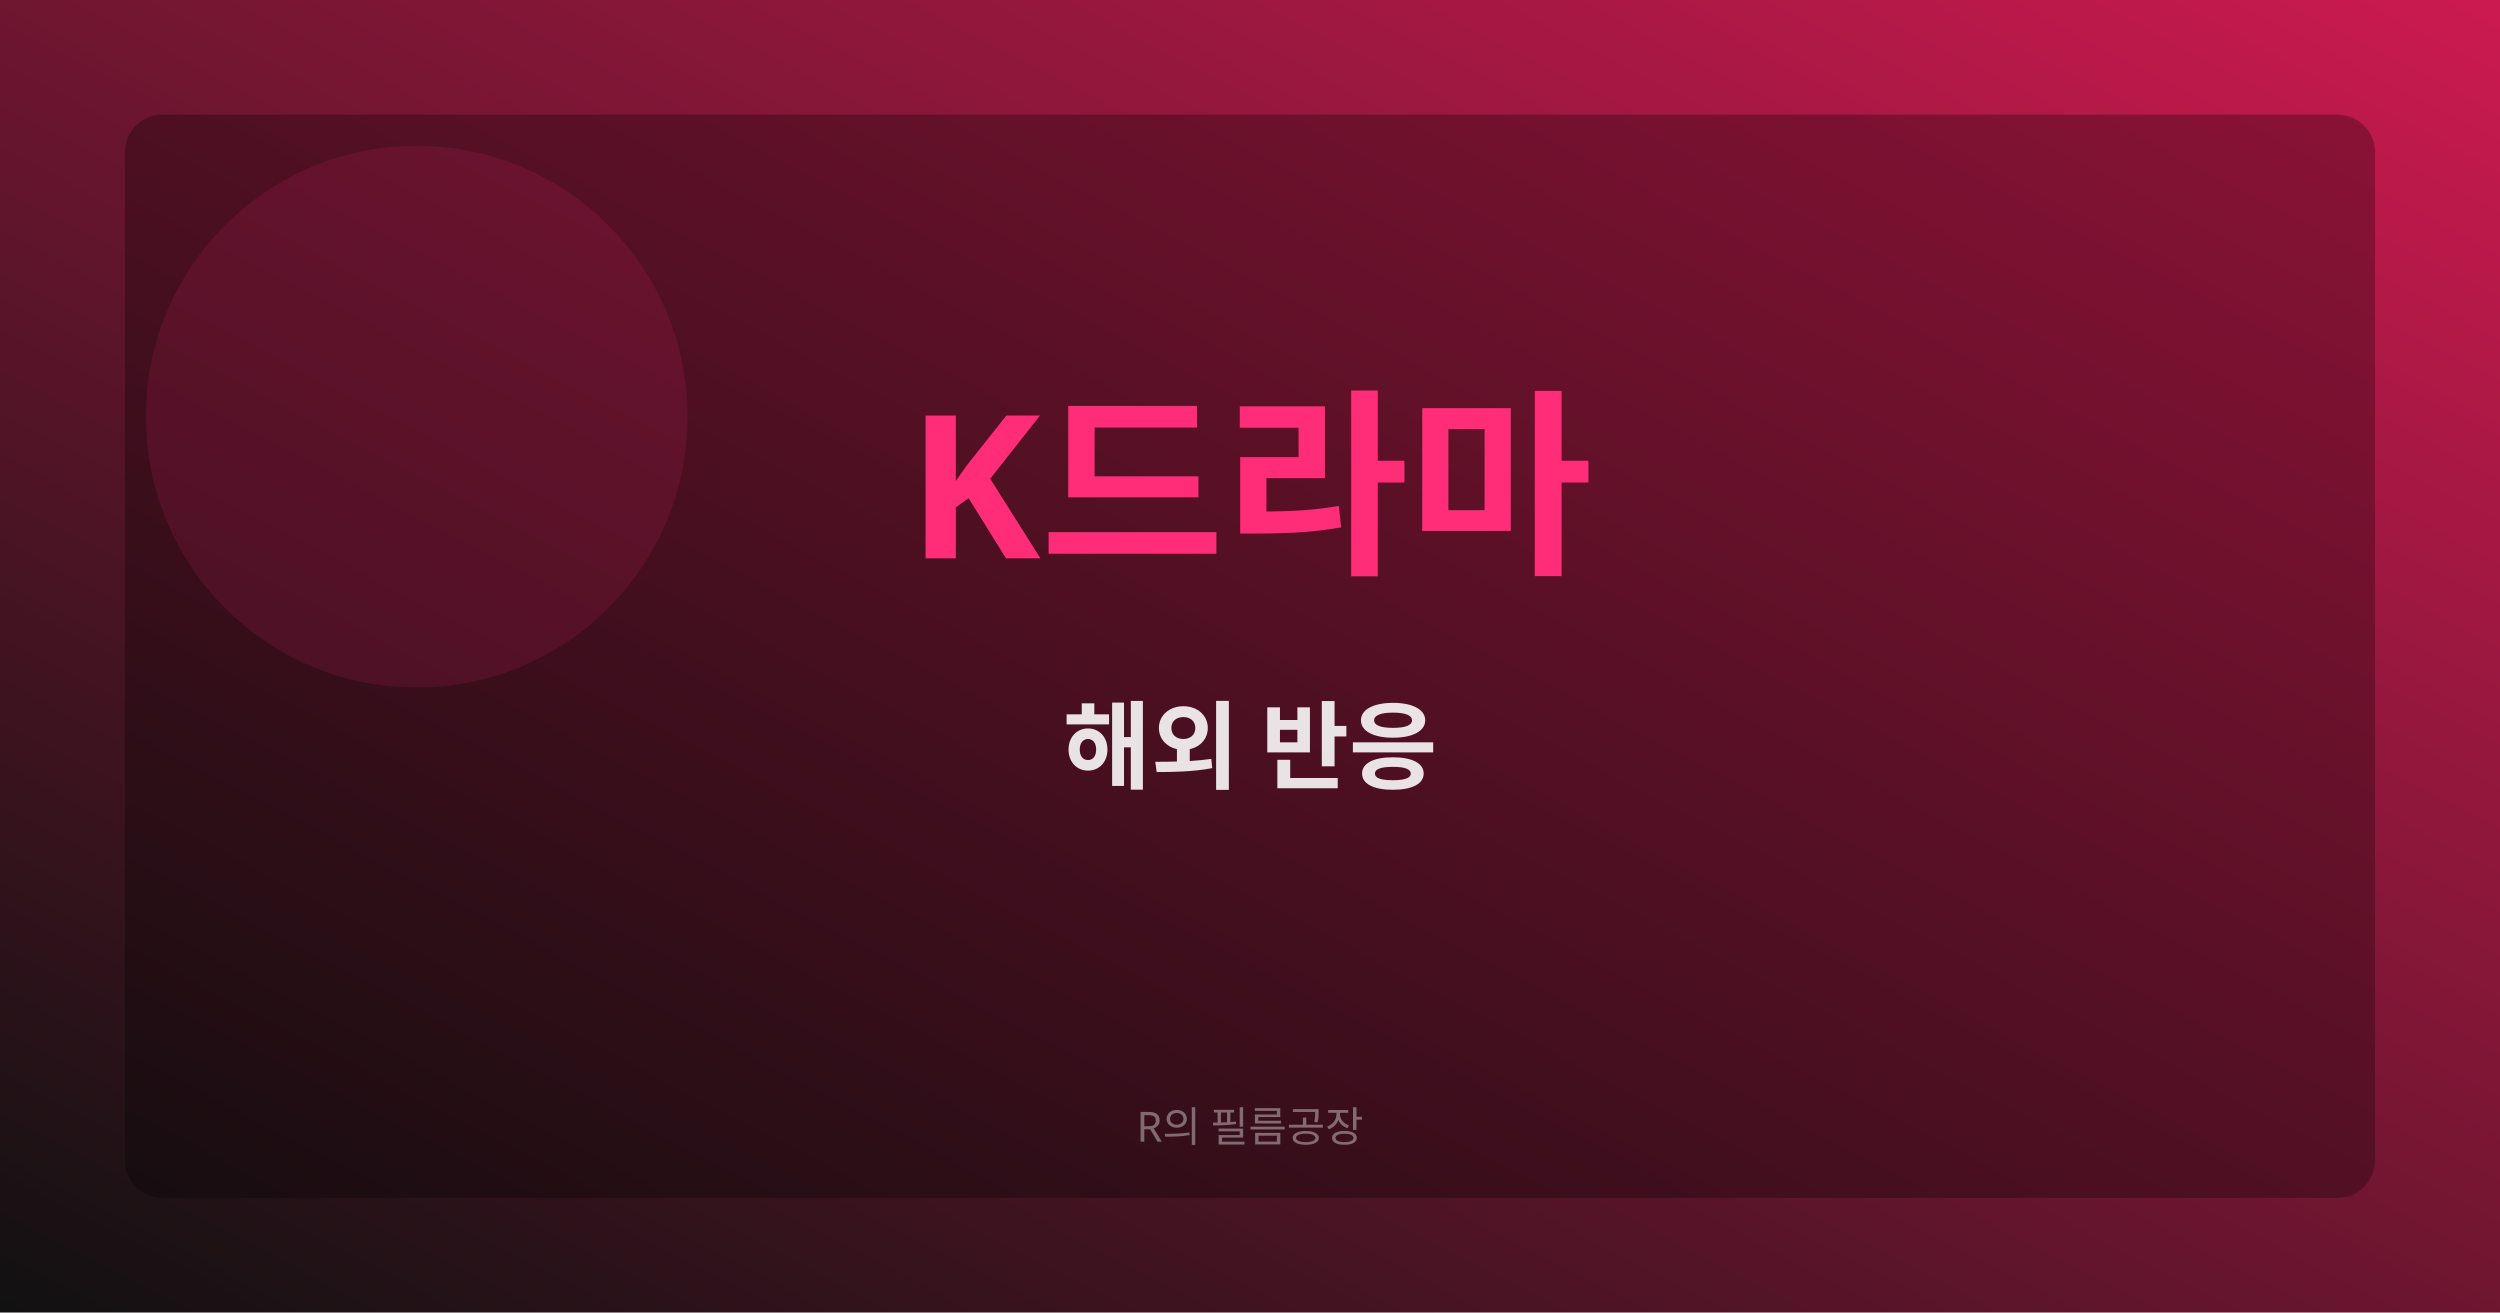
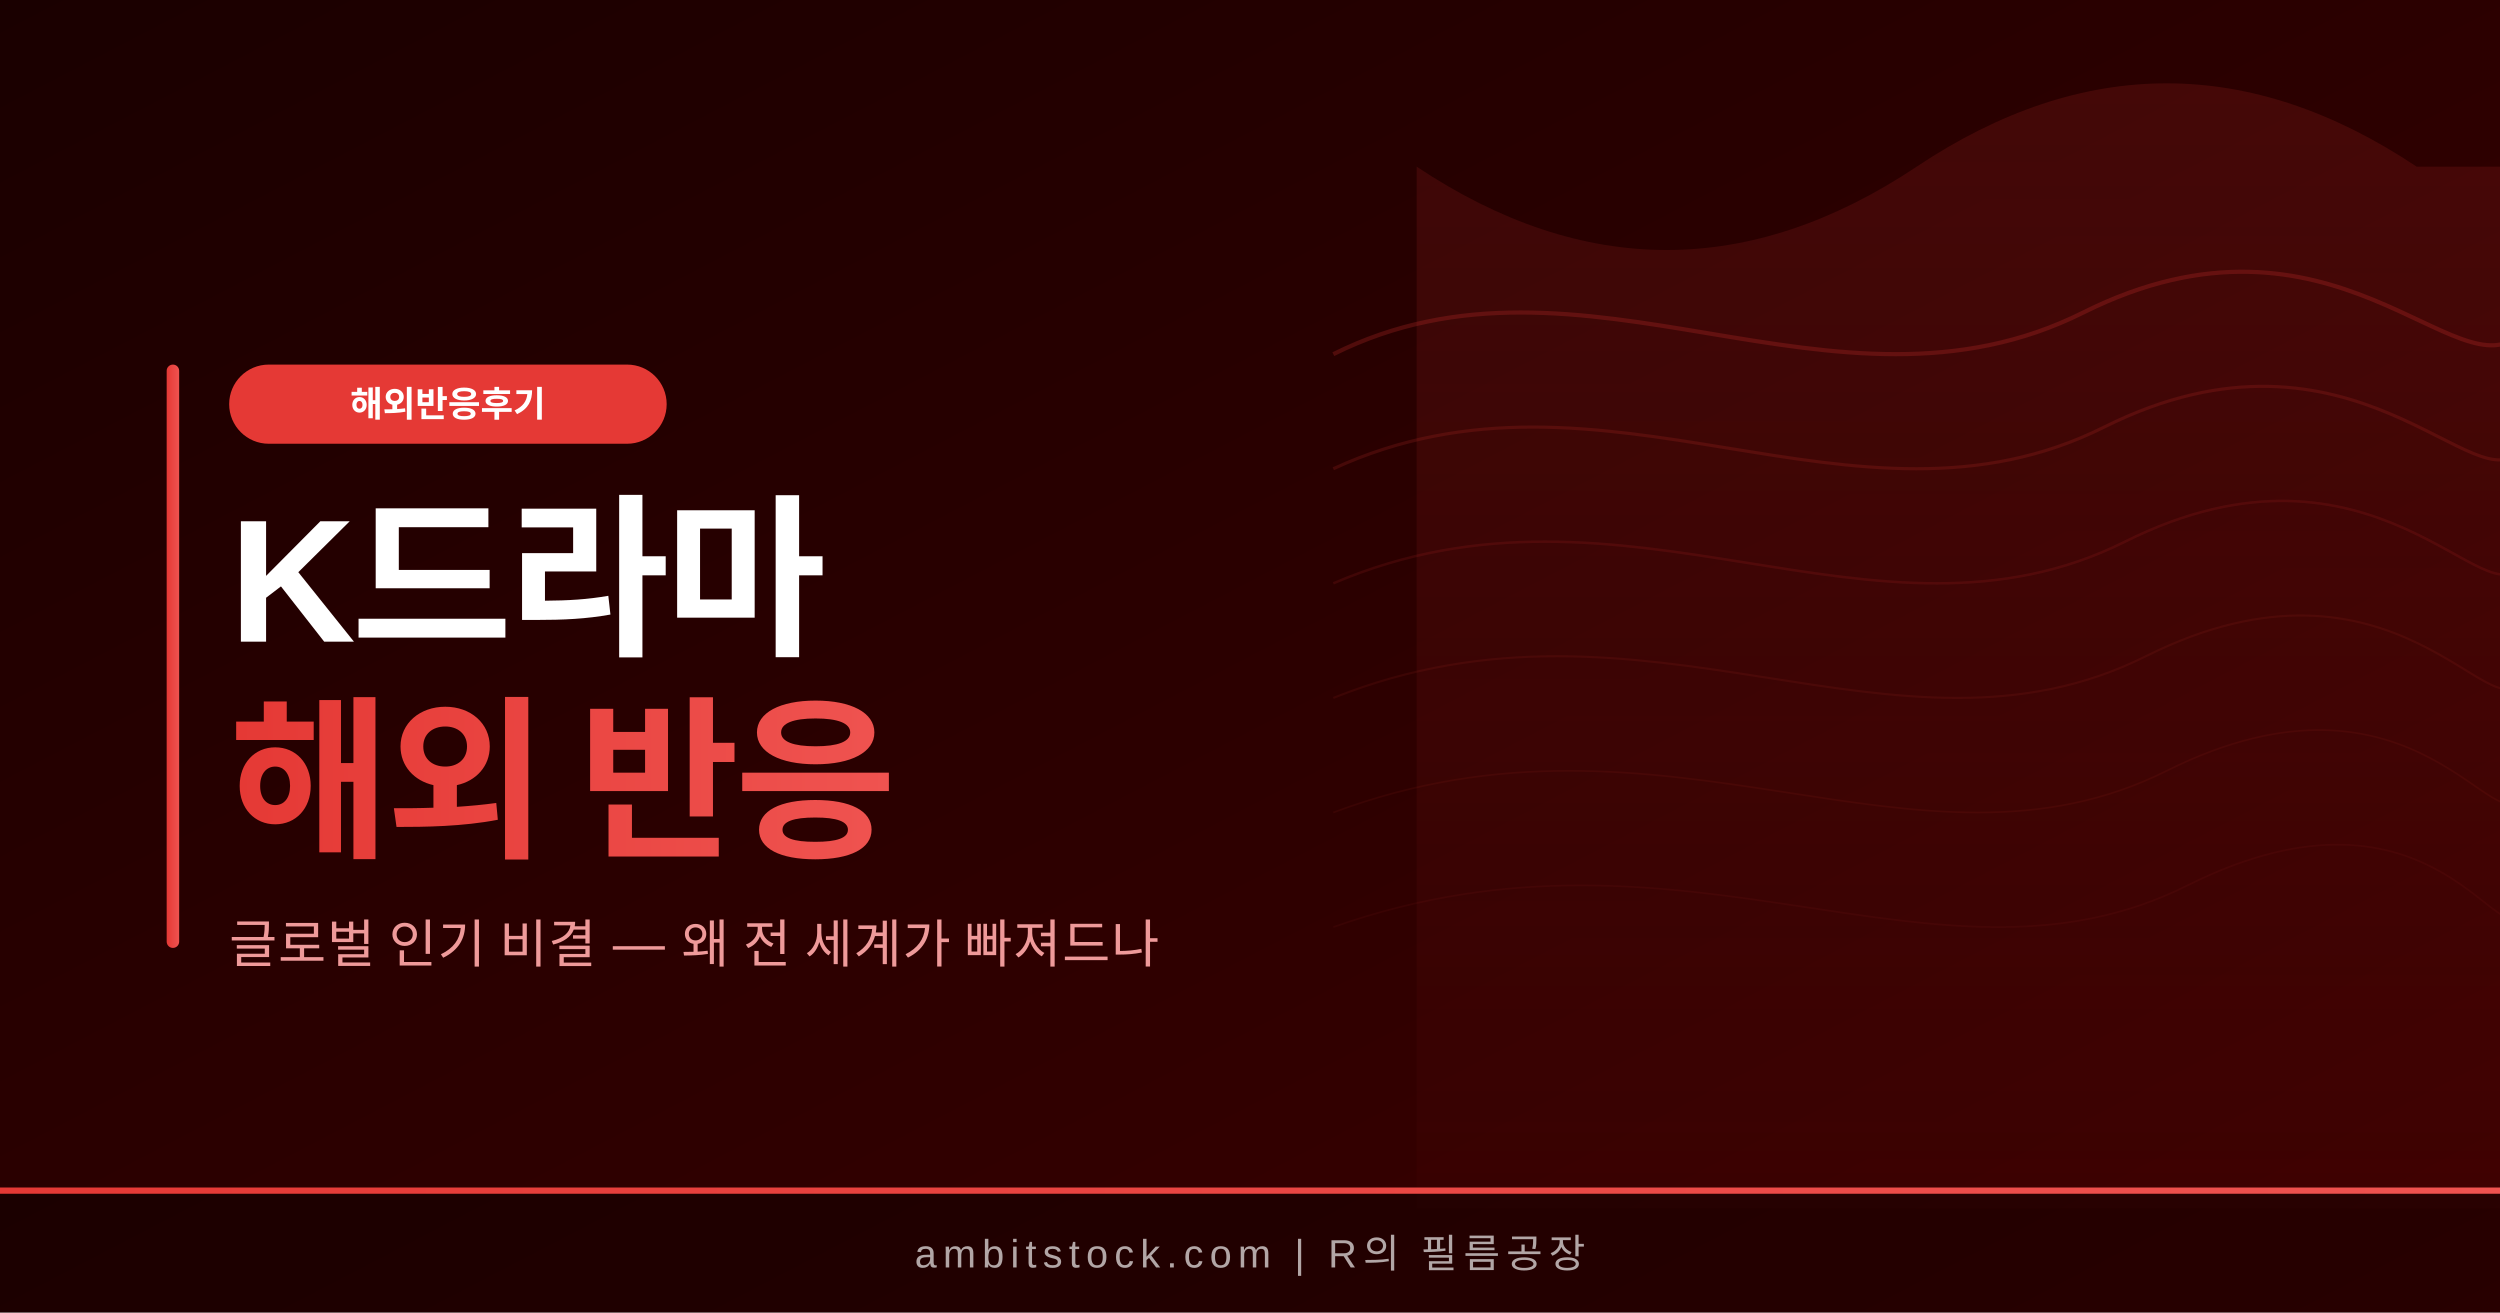
- <svg xmlns="http://www.w3.org/2000/svg" width="1200" height="630">
+ <svg xmlns="http://www.w3.org/2000/svg" viewBox="0 0 1200 630" width="1200" height="630">
  <defs>
-     <linearGradient id="bg" x1="0%" y1="100%" x2="100%" y2="0%">
-       <stop offset="0%" style="stop-color:#111111" />
-       <stop offset="100%" style="stop-color:#cc1a50" />
+     <linearGradient id="bg48" x1="0%" y1="0%" x2="100%" y2="100%">
+       <stop offset="0%" stop-color="#1a0000" />
+       <stop offset="100%" stop-color="#3d0000" />
+     </linearGradient>
+     <linearGradient id="accent48" x1="0%" y1="0%" x2="100%" y2="0%">
+       <stop offset="0%" stop-color="#e53935" />
+       <stop offset="100%" stop-color="#ef5350" />
+     </linearGradient>
+     <linearGradient id="wavefill48" x1="0%" y1="0%" x2="0%" y2="100%">
+       <stop offset="0%" stop-color="#e53935" stop-opacity="0.14" />
+       <stop offset="100%" stop-color="#e53935" stop-opacity="0.02" />
    </linearGradient>
  </defs>
-   <rect width="1200" height="630" fill="url(#bg)" />
-   <rect x="60" y="55" width="1080" height="520" rx="18" fill="rgba(0,0,0,0.28)" />
-   <circle cx="200" cy="200" r="130" fill="rgba(255,45,120,0.12)" />
-   <text x="600" y="268" text-anchor="middle" font-size="96" font-weight="900" fill="#ff2d78" font-family="Pretendard, sans-serif">K드라마</text>
-   <text x="600" y="375" text-anchor="middle" font-size="46" font-weight="700" fill="rgba(255,255,255,0.88)" font-family="Pretendard, sans-serif">해외 반응</text>
-   <text x="600" y="548" text-anchor="middle" font-size="20" fill="rgba(255,255,255,0.38)" font-family="Pretendard, sans-serif">R의 필름공장</text>
+   <rect width="1200" height="630" fill="url(#bg48)" />
+   <path d="M680,80 Q800,160 920,80 Q1040,0 1160,80 L1200,80 L1200,580 L680,580 Z" fill="url(#wavefill48)" />
+   <path d="M640,170 C760,110 880,210 1000,150 C1120,90 1180,190 1210,160" fill="none" stroke="#e53935" stroke-width="2" stroke-opacity="0.22" />
+   <path d="M640,225 C770,165 890,265 1010,205 C1130,145 1190,245 1210,215" fill="none" stroke="#e53935" stroke-width="1.5" stroke-opacity="0.16" />
+   <path d="M640,280 C780,220 900,320 1020,260 C1140,200 1195,300 1210,270" fill="none" stroke="#e53935" stroke-width="1.2" stroke-opacity="0.12" />
+   <path d="M640,335 C790,275 910,375 1030,315 C1150,255 1198,355 1210,325" fill="none" stroke="#e53935" stroke-width="1" stroke-opacity="0.09" />
+   <path d="M640,390 C800,330 920,430 1040,370 C1160,310 1200,410 1210,380" fill="none" stroke="#e53935" stroke-width="0.8" stroke-opacity="0.07" />
+   <path d="M640,445 C810,385 930,485 1050,425 C1170,365 1202,465 1210,435" fill="none" stroke="#e53935" stroke-width="0.8" stroke-opacity="0.06" />
+   <rect x="80" y="175" width="6" height="280" fill="url(#accent48)" rx="3" />
+   <rect x="110" y="175" width="210" height="38" rx="19" fill="#e53935" />
+   <text x="215" y="194" font-family="'Segoe UI','Malgun Gothic',Arial,sans-serif" font-size="17" font-weight="700" fill="white" text-anchor="middle" dominant-baseline="middle">해외반응후기</text>
+   <text x="110" y="308" font-family="'Segoe UI','Malgun Gothic',Arial,sans-serif" font-size="84" font-weight="900" fill="white" letter-spacing="-2">K드라마</text>
+   <text x="110" y="405" font-family="'Segoe UI','Malgun Gothic',Arial,sans-serif" font-size="84" font-weight="900" fill="url(#accent48)" letter-spacing="-2">해외 반응</text>
+   <text x="110" y="462" font-family="'Segoe UI','Malgun Gothic',Arial,sans-serif" font-size="25" fill="#ef9a9a" letter-spacing="0.5">글로벌 인기 비결 — 왜 전 세계가 빠져드나</text>
+   <rect x="0" y="570" width="1200" height="60" fill="#000" fill-opacity="0.35" />
+   <rect x="0" y="570" width="1200" height="3" fill="url(#accent48)" />
+   <text x="600" y="603" font-family="'Segoe UI',Arial,sans-serif" font-size="19" fill="white" fill-opacity="0.65" text-anchor="middle" dominant-baseline="middle" letter-spacing="3">ambitstock.com | R의 필름공장</text>
</svg>
